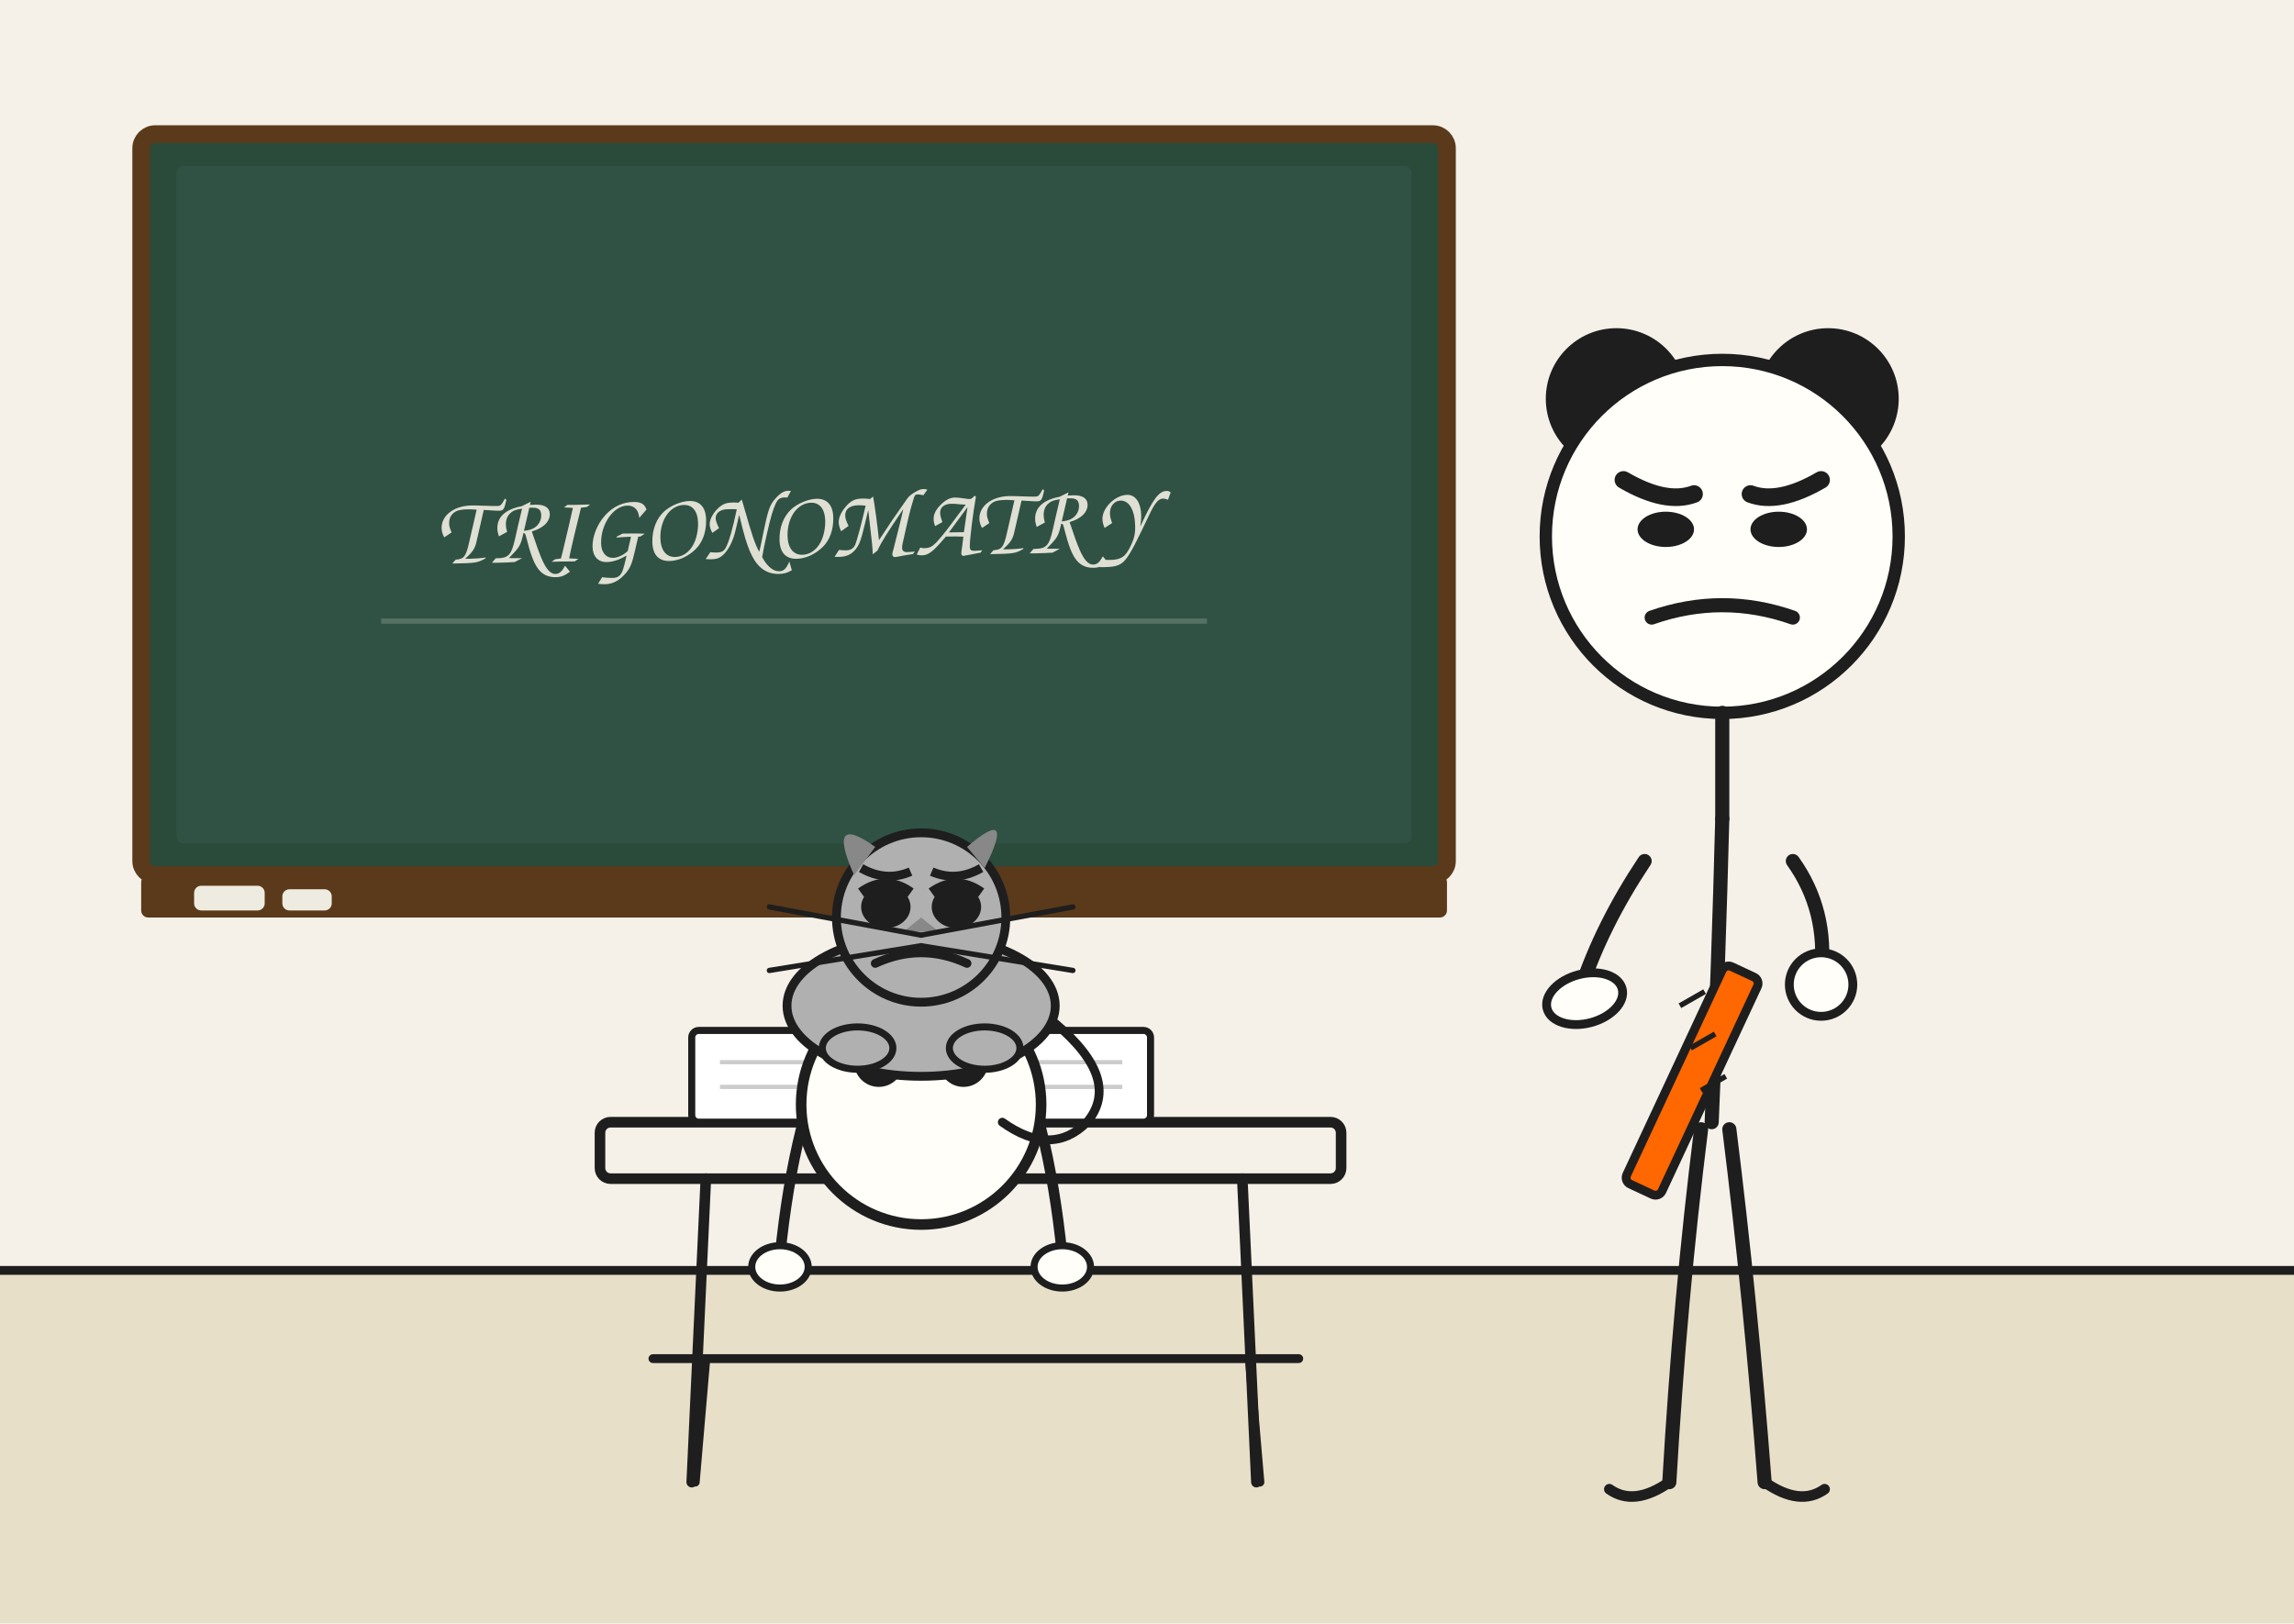
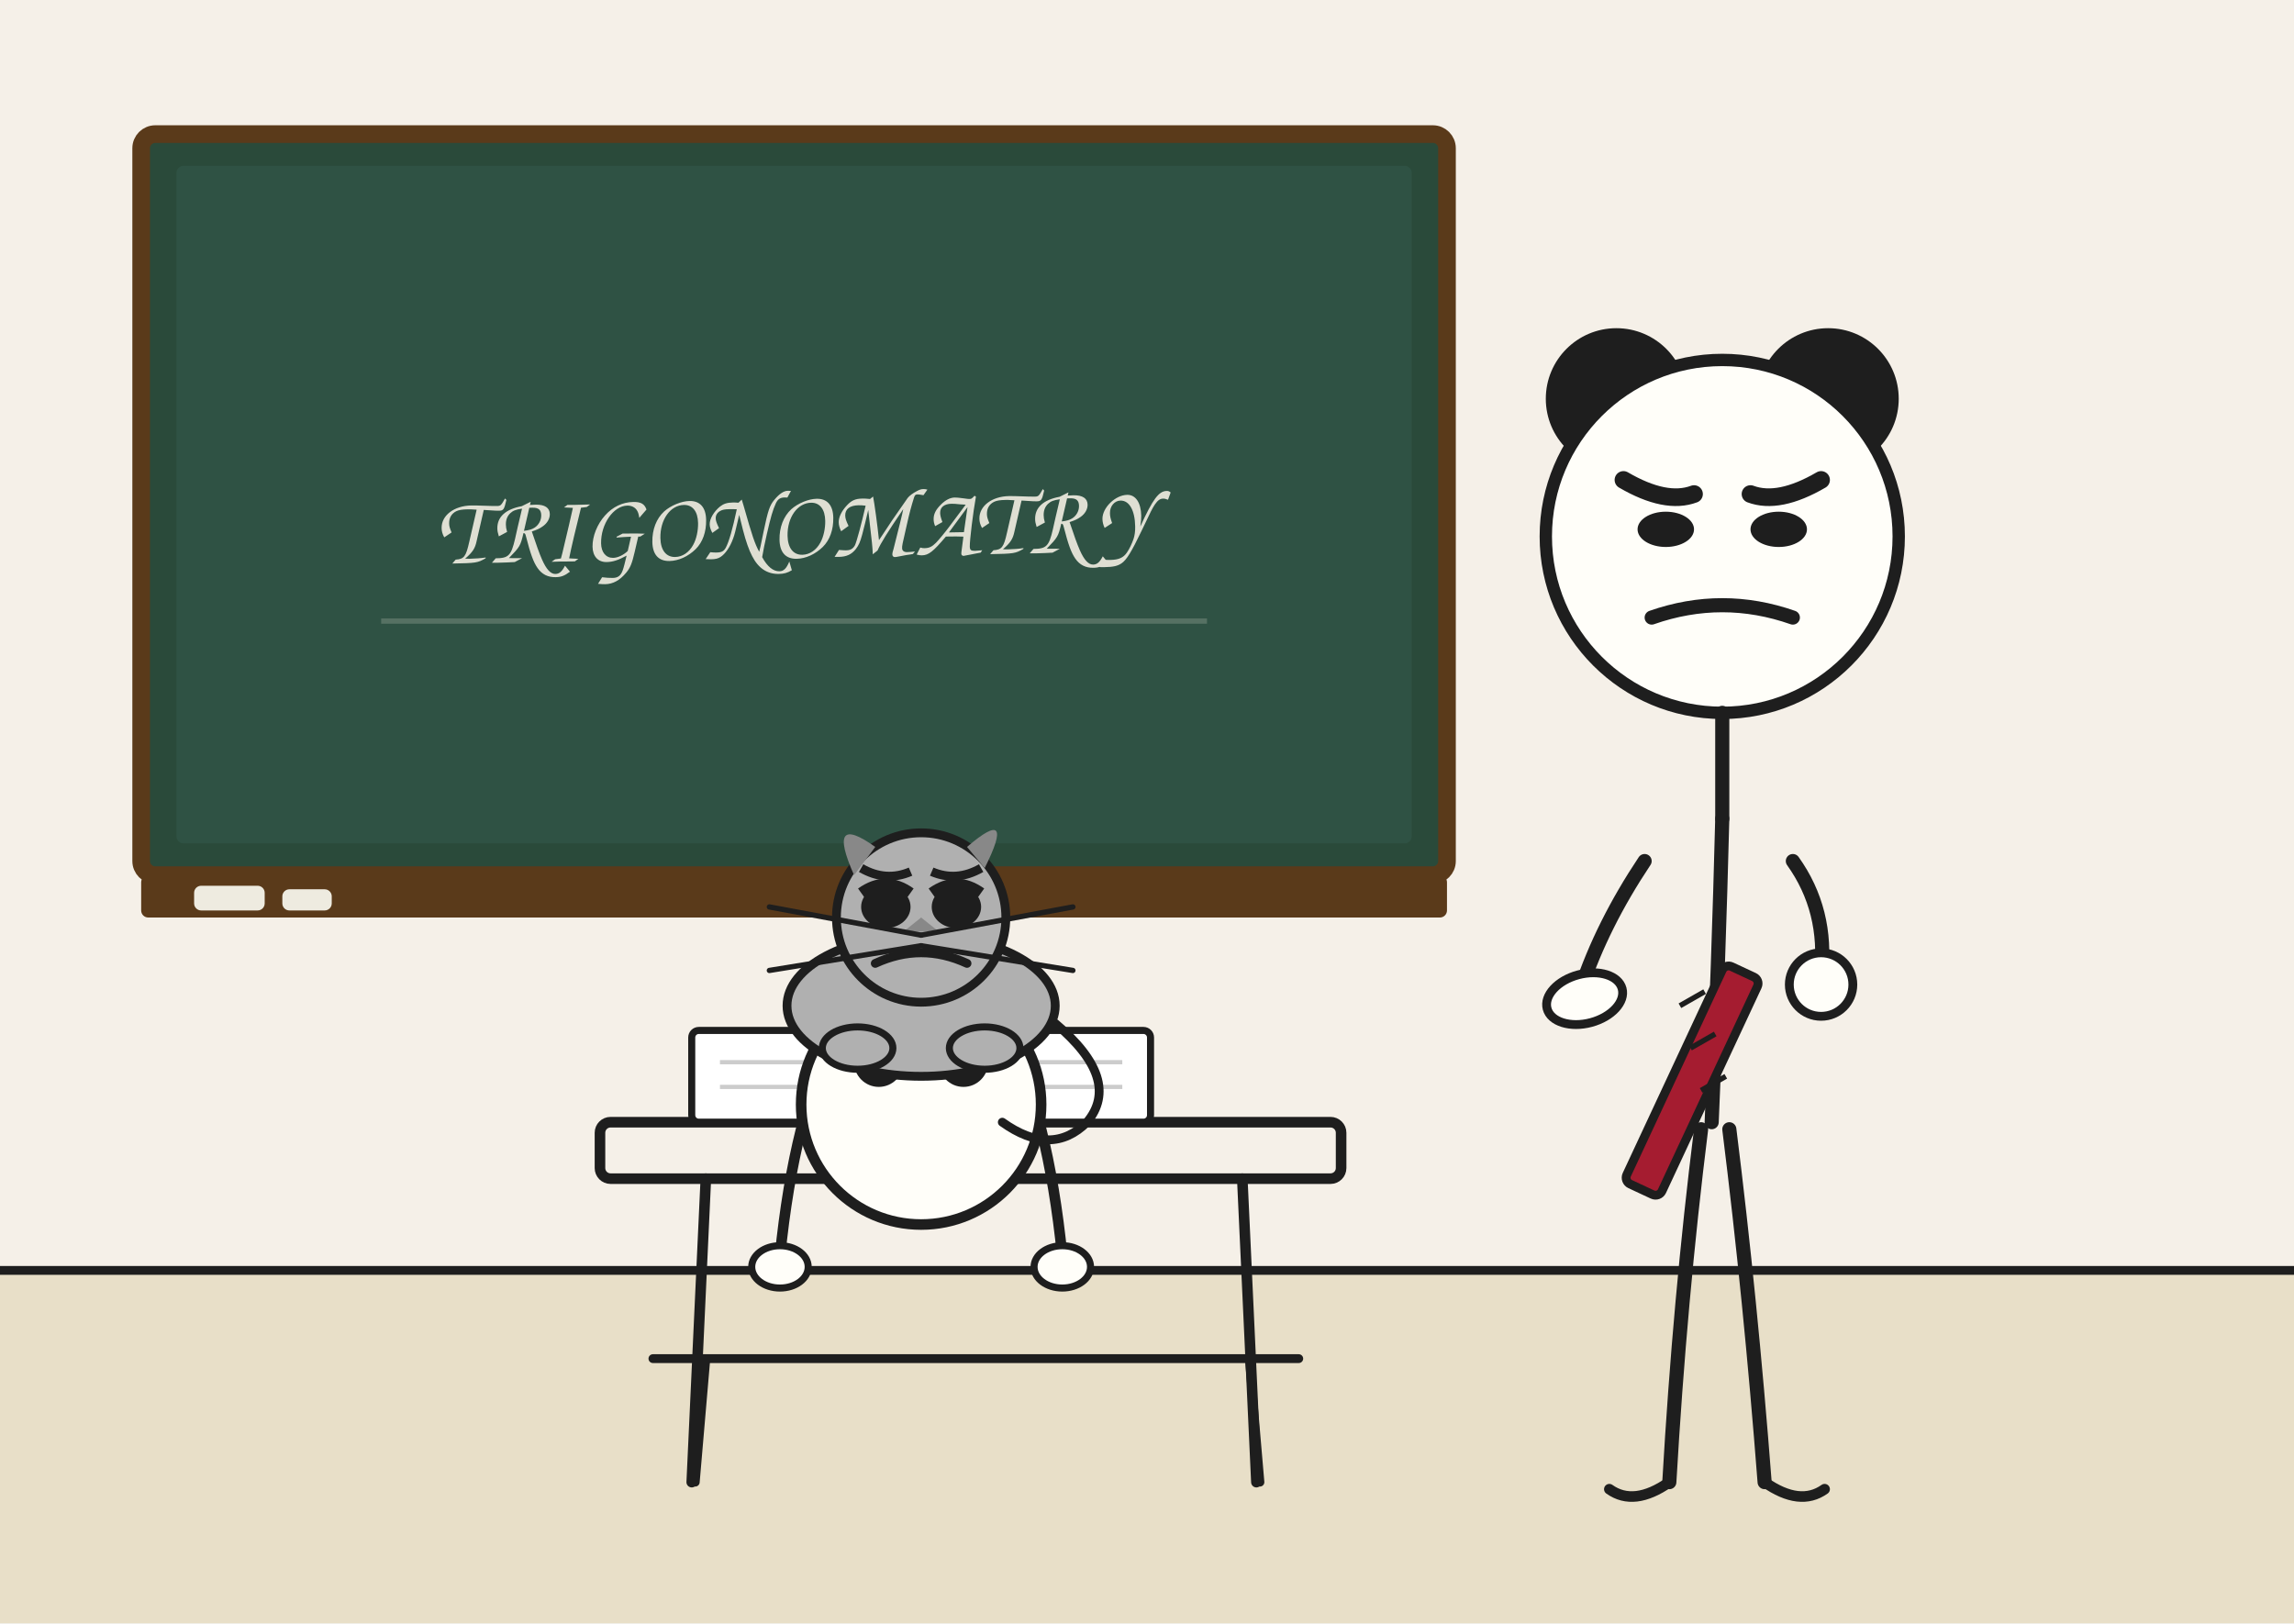
<svg xmlns="http://www.w3.org/2000/svg" viewBox="0 0 650 460" width="650" height="460">
  <rect width="650" height="460" fill="#FFFEF9" />
  <rect width="650" height="360" fill="#F5F0E8" />
  <rect y="360" width="650" height="100" fill="#E8DFC8" />
  <line x1="0" y1="360" x2="650" y2="360" stroke="#1E1E1E" stroke-width="2.5" />
  <rect x="40" y="38" width="370" height="210" rx="4" fill="#2A4A3A" stroke="#5A3A1A" stroke-width="5" />
  <rect x="50" y="47" width="350" height="192" rx="2" fill="#2F5244" />
  <rect x="40" y="248" width="370" height="12" rx="2" fill="#5A3A1A" />
  <rect x="55" y="251" width="20" height="7" rx="2" fill="#EEEBE0" />
  <rect x="80" y="252" width="14" height="6" rx="2" fill="#EEEBE0" />
  <text x="225" y="158" font-family="'Comic Sans MS', 'Segoe Print', cursive" font-size="28" fill="#EEEBE0" text-anchor="middle" opacity="0.92" transform="rotate(-1,225,158)">TRIGONOMATRY</text>
  <line x1="108" y1="176" x2="342" y2="176" stroke="#EEEBE0" stroke-width="1.5" opacity="0.2" />
  <circle cx="458" cy="113" r="20" fill="#1E1E1E" />
  <circle cx="518" cy="113" r="20" fill="#1E1E1E" />
  <circle cx="488" cy="152" r="50" fill="#FFFEF9" stroke="#1E1E1E" stroke-width="3.5" />
  <ellipse cx="472" cy="150" rx="8" ry="5" fill="#1E1E1E" />
  <ellipse cx="504" cy="150" rx="8" ry="5" fill="#1E1E1E" />
  <path d="M460 136 Q472 143 480 140" stroke="#1E1E1E" stroke-width="5" fill="none" stroke-linecap="round" />
  <path d="M496 140 Q504 143 516 136" stroke="#1E1E1E" stroke-width="5" fill="none" stroke-linecap="round" />
  <path d="M468 175 Q488 168 508 175" stroke="#1E1E1E" stroke-width="4" fill="none" stroke-linecap="round" />
  <line x1="488" y1="202" x2="488" y2="232" stroke="#1E1E1E" stroke-width="4" stroke-linecap="round" />
  <path d="M488 232 Q487 272 485 318" stroke="#1E1E1E" stroke-width="4" fill="none" stroke-linecap="round" />
  <path d="M508 244 Q518 258 516 276" stroke="#1E1E1E" stroke-width="4" fill="none" stroke-linecap="round" />
  <circle cx="516" cy="279" r="9" fill="#FFFEF9" stroke="#1E1E1E" stroke-width="2.5" />
-   <rect x="474" y="272" width="11" height="68" rx="2" fill="#FF6700" stroke="#1E1E1E" stroke-width="2.5" transform="rotate(25,479,306)" />
+   <rect x="474" y="272" width="11" height="68" rx="2" fill="#A51C30" stroke="#1E1E1E" stroke-width="2.5" transform="rotate(25,479,306)" />
  <line x1="476" y1="285" x2="483" y2="281" stroke="#1E1E1E" stroke-width="1.5" />
  <line x1="479" y1="297" x2="486" y2="293" stroke="#1E1E1E" stroke-width="1.5" />
  <line x1="482" y1="309" x2="489" y2="305" stroke="#1E1E1E" stroke-width="1.5" />
  <path d="M466 244 Q454 262 448 280" stroke="#1E1E1E" stroke-width="4" fill="none" stroke-linecap="round" />
  <ellipse cx="449" cy="283" rx="11" ry="7" fill="#FFFEF9" stroke="#1E1E1E" stroke-width="2.5" transform="rotate(-15,449,283)" />
  <path d="M482 320 Q476 368 473 420" stroke="#1E1E1E" stroke-width="4" fill="none" stroke-linecap="round" />
  <path d="M490 320 Q496 368 500 420" stroke="#1E1E1E" stroke-width="4" fill="none" stroke-linecap="round" />
  <path d="M473 420 Q463 427 456 422" stroke="#1E1E1E" stroke-width="3" fill="none" stroke-linecap="round" />
  <path d="M500 420 Q510 427 517 422" stroke="#1E1E1E" stroke-width="3" fill="none" stroke-linecap="round" />
  <rect x="170" y="318" width="210" height="16" rx="3" fill="none" stroke="#1E1E1E" stroke-width="3" />
  <line x1="200" y1="334" x2="196" y2="420" stroke="#1E1E1E" stroke-width="3" stroke-linecap="round" />
  <line x1="352" y1="334" x2="356" y2="420" stroke="#1E1E1E" stroke-width="3" stroke-linecap="round" />
  <line x1="185" y1="385" x2="368" y2="385" stroke="#1E1E1E" stroke-width="2.5" stroke-linecap="round" />
  <line x1="200" y1="385" x2="197" y2="420" stroke="#1E1E1E" stroke-width="2.5" stroke-linecap="round" />
  <line x1="354" y1="385" x2="357" y2="420" stroke="#1E1E1E" stroke-width="2.5" stroke-linecap="round" />
  <rect x="196" y="292" width="130" height="26" rx="2" fill="#fff" stroke="#1E1E1E" stroke-width="2" />
  <line x1="261" y1="292" x2="261" y2="318" stroke="#1E1E1E" stroke-width="1.5" />
  <line x1="204" y1="301" x2="257" y2="301" stroke="#ccc" stroke-width="1.2" />
  <line x1="204" y1="308" x2="257" y2="308" stroke="#ccc" stroke-width="1.2" />
  <line x1="265" y1="301" x2="318" y2="301" stroke="#ccc" stroke-width="1.2" />
  <line x1="265" y1="308" x2="318" y2="308" stroke="#ccc" stroke-width="1.2" />
  <circle cx="261" cy="313" r="34" fill="#FFFEF9" stroke="#1E1E1E" stroke-width="3" />
  <line x1="244" y1="281" x2="239" y2="267" stroke="#1E1E1E" stroke-width="3" stroke-linecap="round" />
  <line x1="253" y1="279" x2="250" y2="264" stroke="#1E1E1E" stroke-width="3" stroke-linecap="round" />
  <line x1="261" y1="278" x2="261" y2="263" stroke="#1E1E1E" stroke-width="3" stroke-linecap="round" />
  <line x1="269" y1="279" x2="272" y2="264" stroke="#1E1E1E" stroke-width="3" stroke-linecap="round" />
  <line x1="278" y1="281" x2="283" y2="267" stroke="#1E1E1E" stroke-width="3" stroke-linecap="round" />
  <ellipse cx="249" cy="301" rx="7" ry="7" fill="#1E1E1E" />
  <ellipse cx="273" cy="301" rx="7" ry="7" fill="#1E1E1E" />
  <circle cx="251" cy="298" r="2.5" fill="#FFFEF9" />
  <circle cx="275" cy="298" r="2.5" fill="#FFFEF9" />
  <path d="M241 292 Q249 287 257 291" stroke="#1E1E1E" stroke-width="2.5" fill="none" stroke-linecap="round" />
  <path d="M265 291 Q273 287 281 292" stroke="#1E1E1E" stroke-width="2.5" fill="none" stroke-linecap="round" />
  <path d="M227 320 Q223 336 221 356" stroke="#1E1E1E" stroke-width="3" fill="none" stroke-linecap="round" />
  <path d="M295 320 Q299 336 301 356" stroke="#1E1E1E" stroke-width="3" fill="none" stroke-linecap="round" />
  <ellipse cx="221" cy="359" rx="8" ry="6" fill="#FFFEF9" stroke="#1E1E1E" stroke-width="2" />
  <ellipse cx="301" cy="359" rx="8" ry="6" fill="#FFFEF9" stroke="#1E1E1E" stroke-width="2" />
  <ellipse cx="261" cy="285" rx="38" ry="20" fill="#B0B0B0" stroke="#1E1E1E" stroke-width="2.5" />
  <circle cx="261" cy="260" r="24" fill="#B0B0B0" stroke="#1E1E1E" stroke-width="2.5" />
  <path d="M242 248 Q234 230 248 240 Z" fill="#888" />
  <path d="M279 246 Q288 228 274 240 Z" fill="#888" />
  <ellipse cx="251" cy="257" rx="7" ry="6" fill="#1E1E1E" />
  <ellipse cx="271" cy="257" rx="7" ry="6" fill="#1E1E1E" />
  <path d="M244 253 Q251 248 258 253" stroke="#1E1E1E" stroke-width="3" fill="none" />
  <path d="M264 253 Q271 248 278 253" stroke="#1E1E1E" stroke-width="3" fill="none" />
  <path d="M244 246 Q251 250 258 247" stroke="#1E1E1E" stroke-width="2.5" fill="none" />
  <path d="M264 247 Q271 250 278 246" stroke="#1E1E1E" stroke-width="2.5" fill="none" />
  <path d="M256 264 L261 260 L266 264 Z" fill="#888" />
  <path d="M248 273 Q261 267 274 273" stroke="#1E1E1E" stroke-width="2.5" fill="none" stroke-linecap="round" />
  <line x1="261" y1="265" x2="218" y2="257" stroke="#1E1E1E" stroke-width="1.5" stroke-linecap="round" />
  <line x1="261" y1="268" x2="218" y2="275" stroke="#1E1E1E" stroke-width="1.5" stroke-linecap="round" />
  <line x1="261" y1="265" x2="304" y2="257" stroke="#1E1E1E" stroke-width="1.5" stroke-linecap="round" />
  <line x1="261" y1="268" x2="304" y2="275" stroke="#1E1E1E" stroke-width="1.5" stroke-linecap="round" />
  <ellipse cx="243" cy="297" rx="10" ry="6" fill="#B0B0B0" stroke="#1E1E1E" stroke-width="2" />
  <ellipse cx="279" cy="297" rx="10" ry="6" fill="#B0B0B0" stroke="#1E1E1E" stroke-width="2" />
  <path d="M299 290 Q318 306 308 318 Q298 328 284 318" stroke="#1E1E1E" stroke-width="2.5" fill="none" stroke-linecap="round" />
</svg>
